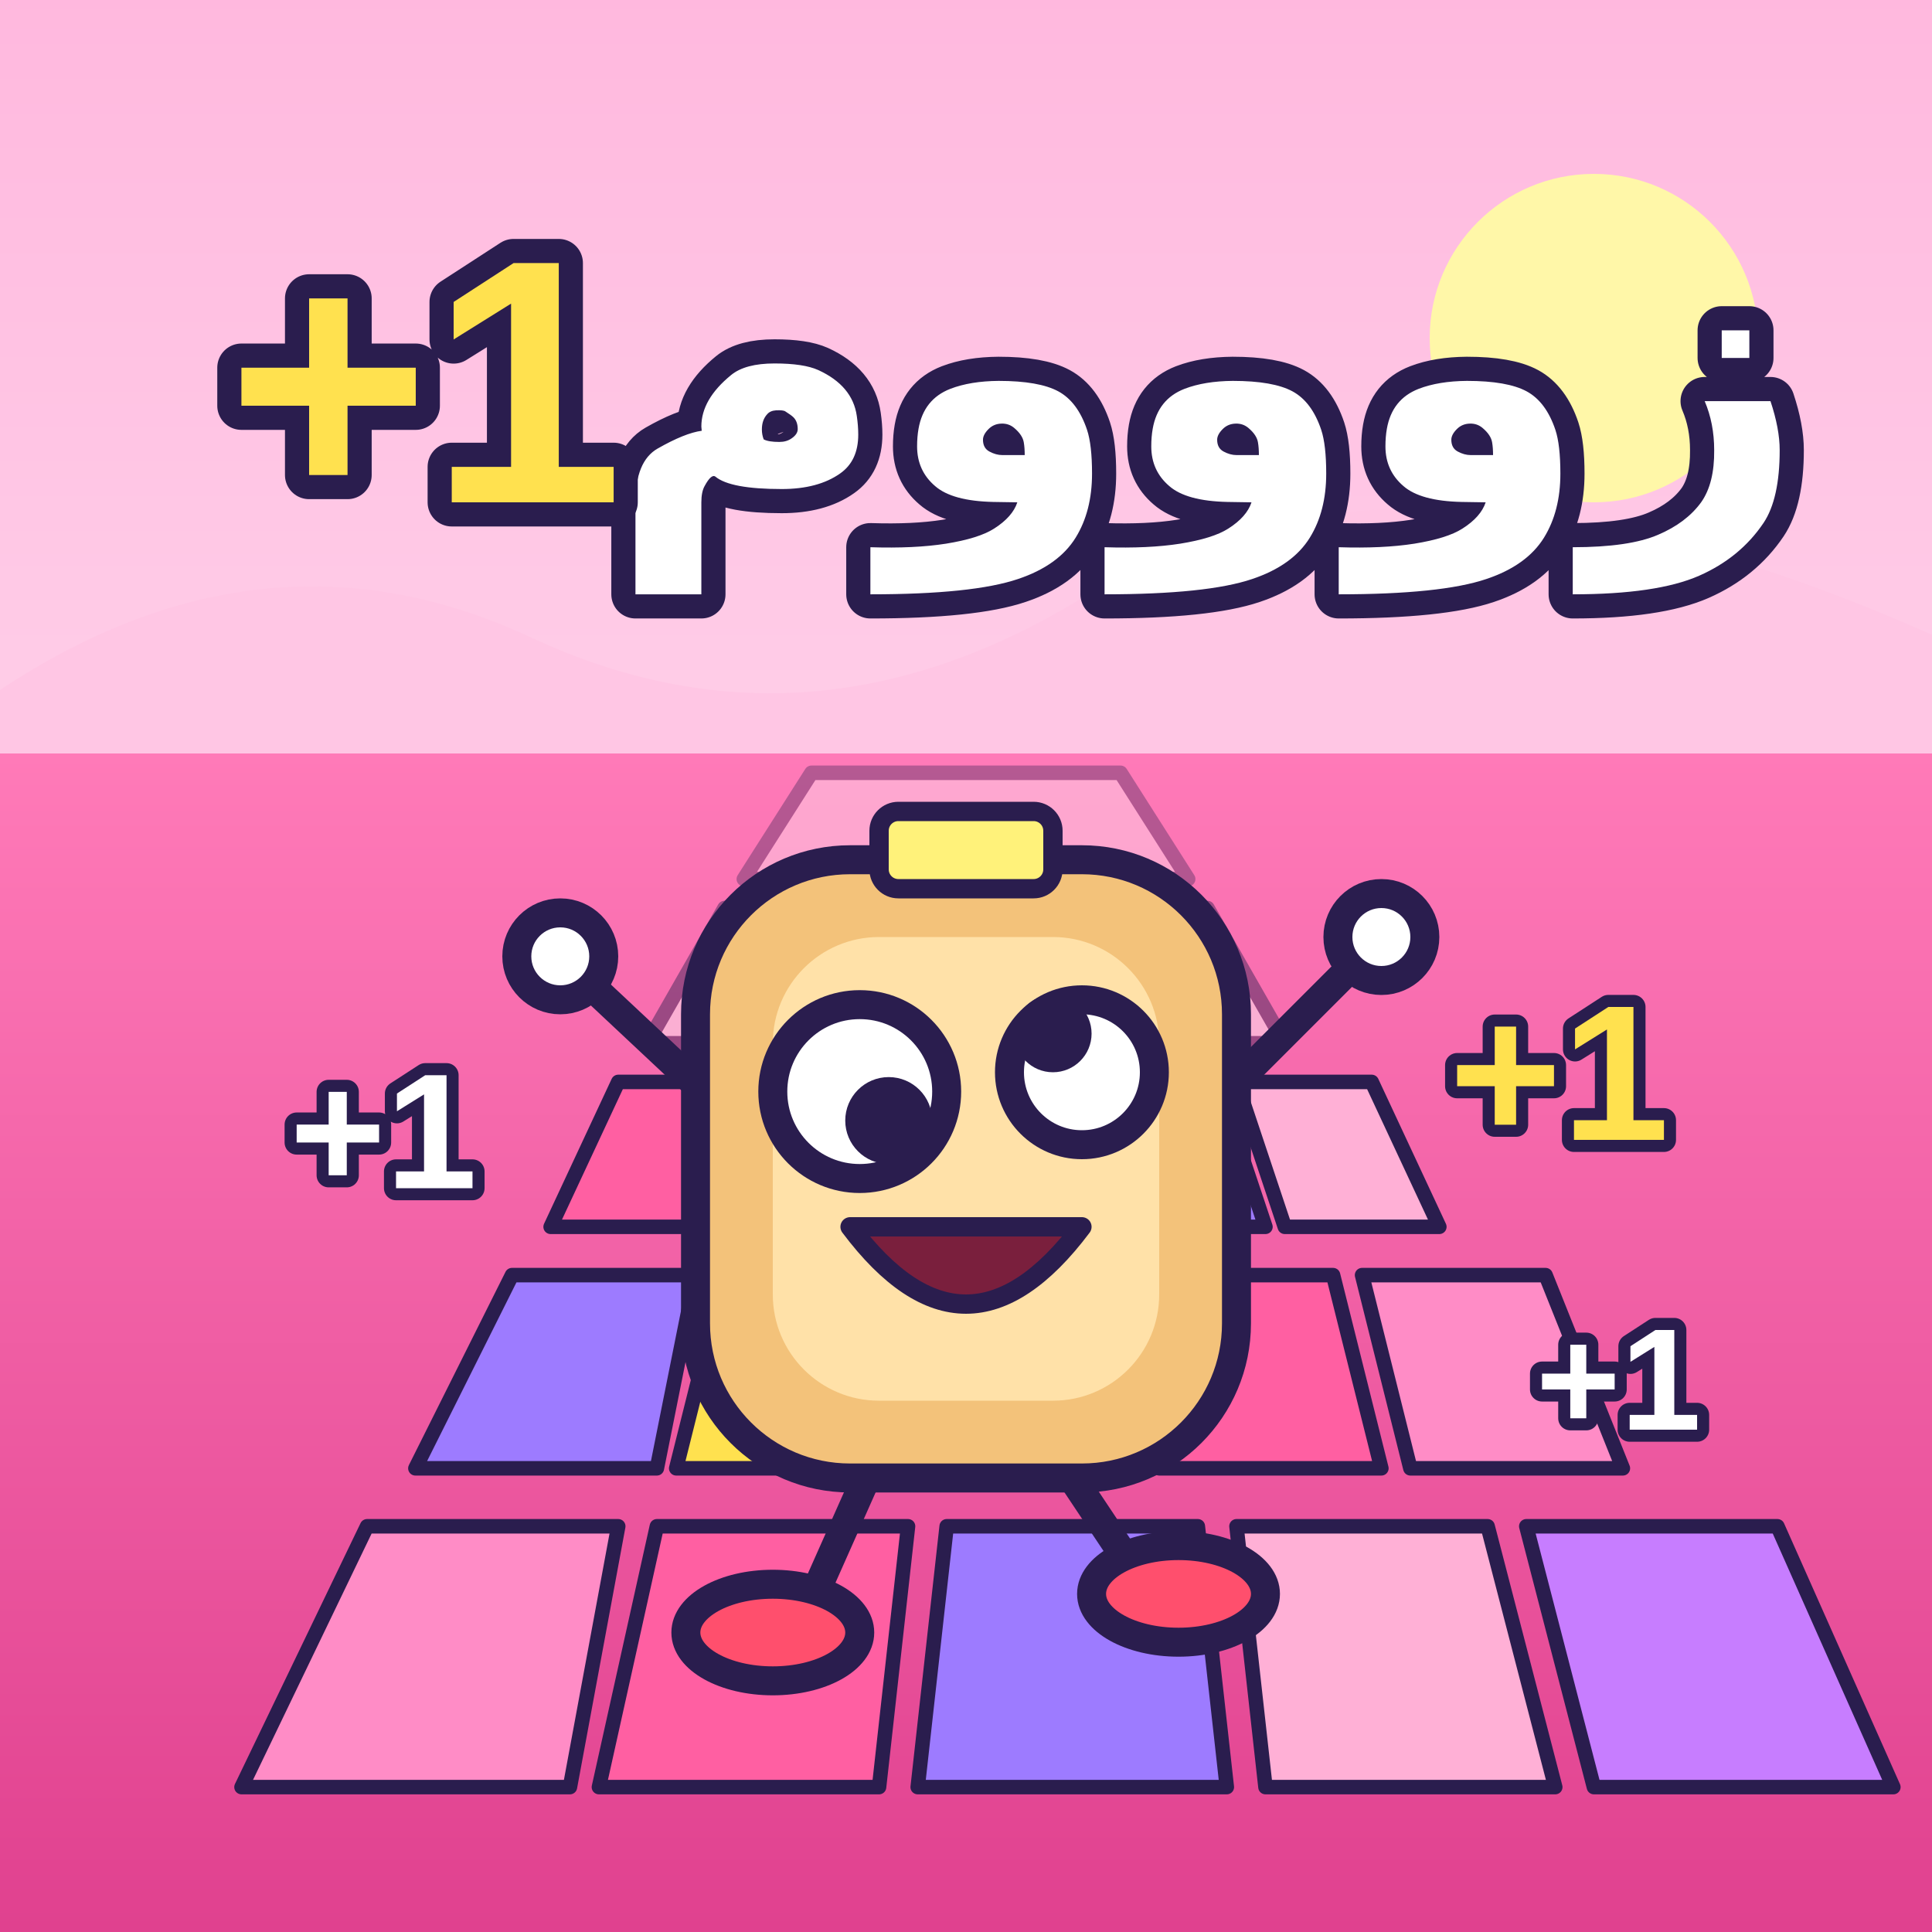
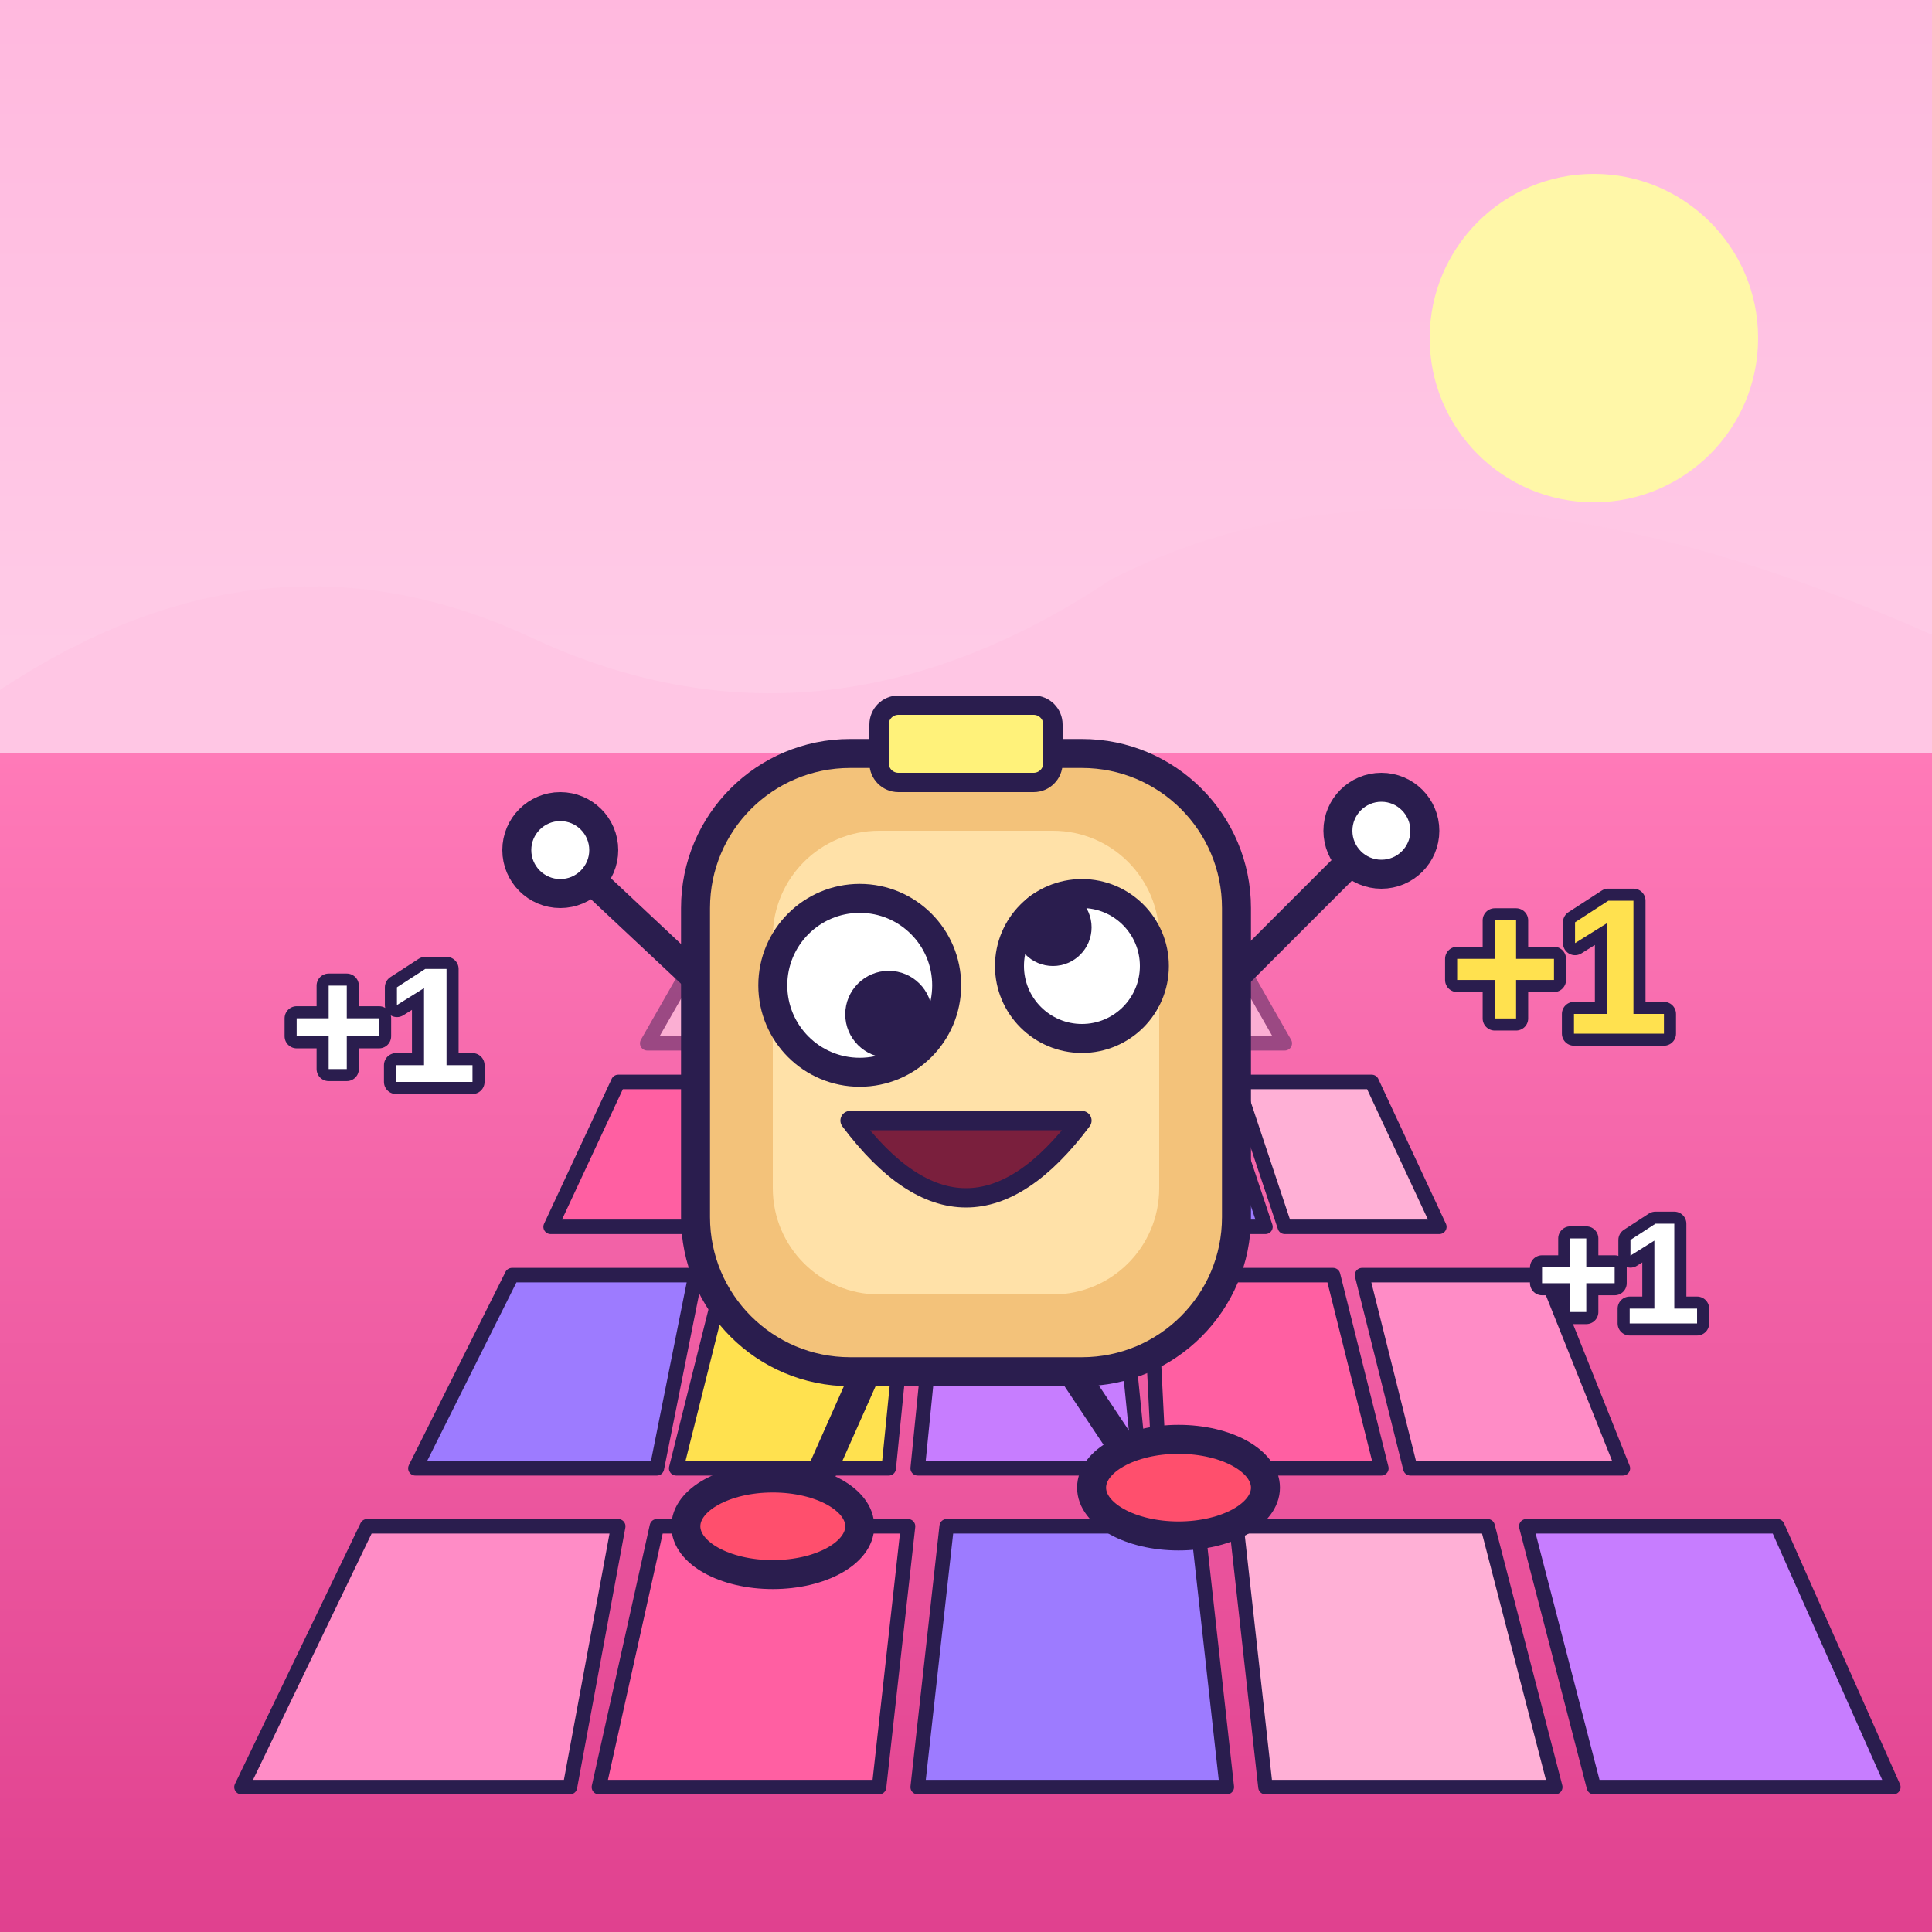
<svg xmlns="http://www.w3.org/2000/svg" viewBox="0 0 400 400" width="400" height="400">
  <defs>
    <linearGradient id="sky" x1="0" y1="0" x2="0" y2="1">
      <stop offset="0" stop-color="#ffb8de" />
      <stop offset="1" stop-color="#fff0f8" />
    </linearGradient>
    <linearGradient id="sea" x1="0" y1="0" x2="0" y2="1">
      <stop offset="0" stop-color="#ff7ab8" />
      <stop offset="1" stop-color="#e0418f" />
    </linearGradient>
  </defs>
  <rect width="400" height="400" fill="url(#sky)" />
  <circle cx="330" cy="70" r="34" fill="#fff7a8" />
  <path d="M-10 150 Q50 104 110 132 Q170 160 230 120 Q300 84 410 136 L410 160 L-10 160 Z" fill="#ffc6e4" />
  <rect y="156" width="400" height="244" fill="url(#sea)" />
  <g stroke="#2a1d4e" stroke-width="3" stroke-linejoin="round">
    <path d="M168 160 L232 160 L246 182 L154 182 Z" fill="#ffffff" opacity="0.35" />
    <path d="M150 188 L250 188 L266 216 L134 216 Z" fill="#ffffff" opacity="0.45" />
    <g>
      <path d="M128 224 L156 224 L150 254 L114 254 Z" fill="#ff5fa2" />
      <path d="M160 224 L188 224 L186 254 L152 254 Z" fill="#c77dff" />
      <path d="M192 224 L220 224 L224 254 L190 254 Z" fill="#ff8cc6" />
      <path d="M224 224 L252 224 L262 254 L228 254 Z" fill="#9d7bff" />
      <path d="M256 224 L284 224 L298 254 L266 254 Z" fill="#ffb0d6" />
    </g>
    <g>
      <path d="M106 264 L144 264 L136 304 L86 304 Z" fill="#9d7bff" />
      <path d="M150 264 L188 264 L184 304 L140 304 Z" fill="#ffe14f" />
      <path d="M194 264 L232 264 L236 304 L190 304 Z" fill="#c77dff" />
      <path d="M238 264 L276 264 L286 304 L240 304 Z" fill="#ff5fa2" />
      <path d="M282 264 L320 264 L336 304 L292 304 Z" fill="#ff8cc6" />
    </g>
    <g>
      <path d="M76 316 L128 316 L118 370 L50 370 Z" fill="#ff8cc6" />
      <path d="M136 316 L188 316 L182 370 L124 370 Z" fill="#ff5fa2" />
      <path d="M196 316 L248 316 L254 370 L190 370 Z" fill="#9d7bff" />
      <path d="M256 316 L308 316 L322 370 L262 370 Z" fill="#ffb0d6" />
      <path d="M316 316 L368 316 L392 370 L330 370 Z" fill="#c77dff" />
    </g>
  </g>
-   <g stroke="#2a1d4e" stroke-width="6" stroke-linecap="round" stroke-linejoin="round">
-     <path d="M182 300 L166 336 M218 300 L238 330" fill="none" />
-     <ellipse cx="160" cy="338" rx="18" ry="10" fill="#ff4f6d" />
-     <ellipse cx="244" cy="330" rx="18" ry="10" fill="#ff4f6d" />
-     <path d="M150 230 L118 200 M250 230 L284 196" fill="none" />
-     <circle cx="116" cy="198" r="9" fill="#fff" />
-     <circle cx="286" cy="194" r="9" fill="#fff" />
-     <rect x="144" y="178" width="112" height="128" rx="32" fill="#f3c27a" />
-     <rect x="160" y="194" width="80" height="96" rx="22" fill="#ffe1a8" stroke="none" />
-     <rect x="182" y="168" width="36" height="16" rx="4" fill="#fff27a" stroke-width="4" />
-     <circle cx="178" cy="226" r="18" fill="#fff" />
-     <circle cx="224" cy="222" r="15" fill="#fff" />
-     <path d="M176 254 Q200 286 224 254 Z" fill="#7a1f3d" stroke-width="4" />
-   </g>
-   <circle cx="184" cy="232" r="9" fill="#2a1d4e" />
-   <circle cx="218" cy="214" r="8" fill="#2a1d4e" />
-   <g font-family="Fredoka, Arial, sans-serif" font-weight="700" stroke="#2a1d4e" stroke-width="5" paint-order="stroke" stroke-linejoin="round">
-     <text x="60" y="246" font-size="34" fill="#ffffff">+1</text>
-     <text x="300" y="236" font-size="40" fill="#ffe14f">+1</text>
-     <text x="318" y="296" font-size="30" fill="#ffffff">+1</text>
-   </g>
-   <g font-family="Fredoka, Arial, sans-serif" font-weight="700" text-anchor="middle" stroke="#2a1d4e" stroke-width="10" paint-order="stroke" stroke-linejoin="round">
-     <text x="250" y="104" font-size="78" fill="#ffffff">زوووم</text>
-     <text x="88" y="104" font-size="72" fill="#ffe14f">+1</text>
+   <g transform="translate(0 -22)">
+     <g stroke="#2a1d4e" stroke-width="6" stroke-linecap="round" stroke-linejoin="round">
+       <path d="M182 300 L166 336 M218 300 L238 330" fill="none" />
+       <ellipse cx="160" cy="338" rx="18" ry="10" fill="#ff4f6d" />
+       <ellipse cx="244" cy="330" rx="18" ry="10" fill="#ff4f6d" />
+       <path d="M150 230 L118 200 M250 230 L284 196" fill="none" />
+       <circle cx="116" cy="198" r="9" fill="#fff" />
+       <circle cx="286" cy="194" r="9" fill="#fff" />
+       <rect x="144" y="178" width="112" height="128" rx="32" fill="#f3c27a" />
+       <rect x="160" y="194" width="80" height="96" rx="22" fill="#ffe1a8" stroke="none" />
+       <rect x="182" y="168" width="36" height="16" rx="4" fill="#fff27a" stroke-width="4" />
+       <circle cx="178" cy="226" r="18" fill="#fff" />
+       <circle cx="224" cy="222" r="15" fill="#fff" />
+       <path d="M176 254 Q200 286 224 254 Z" fill="#7a1f3d" stroke-width="4" />
+     </g>
+     <circle cx="184" cy="232" r="9" fill="#2a1d4e" />
+     <circle cx="218" cy="214" r="8" fill="#2a1d4e" />
+     <g font-family="Fredoka, Arial, sans-serif" font-weight="700" stroke="#2a1d4e" stroke-width="5" paint-order="stroke" stroke-linejoin="round">
+       <text x="60" y="246" font-size="34" fill="#ffffff">+1</text>
+       <text x="300" y="236" font-size="40" fill="#ffe14f">+1</text>
+       <text x="318" y="296" font-size="30" fill="#ffffff">+1</text>
+     </g>
  </g>
</svg>
